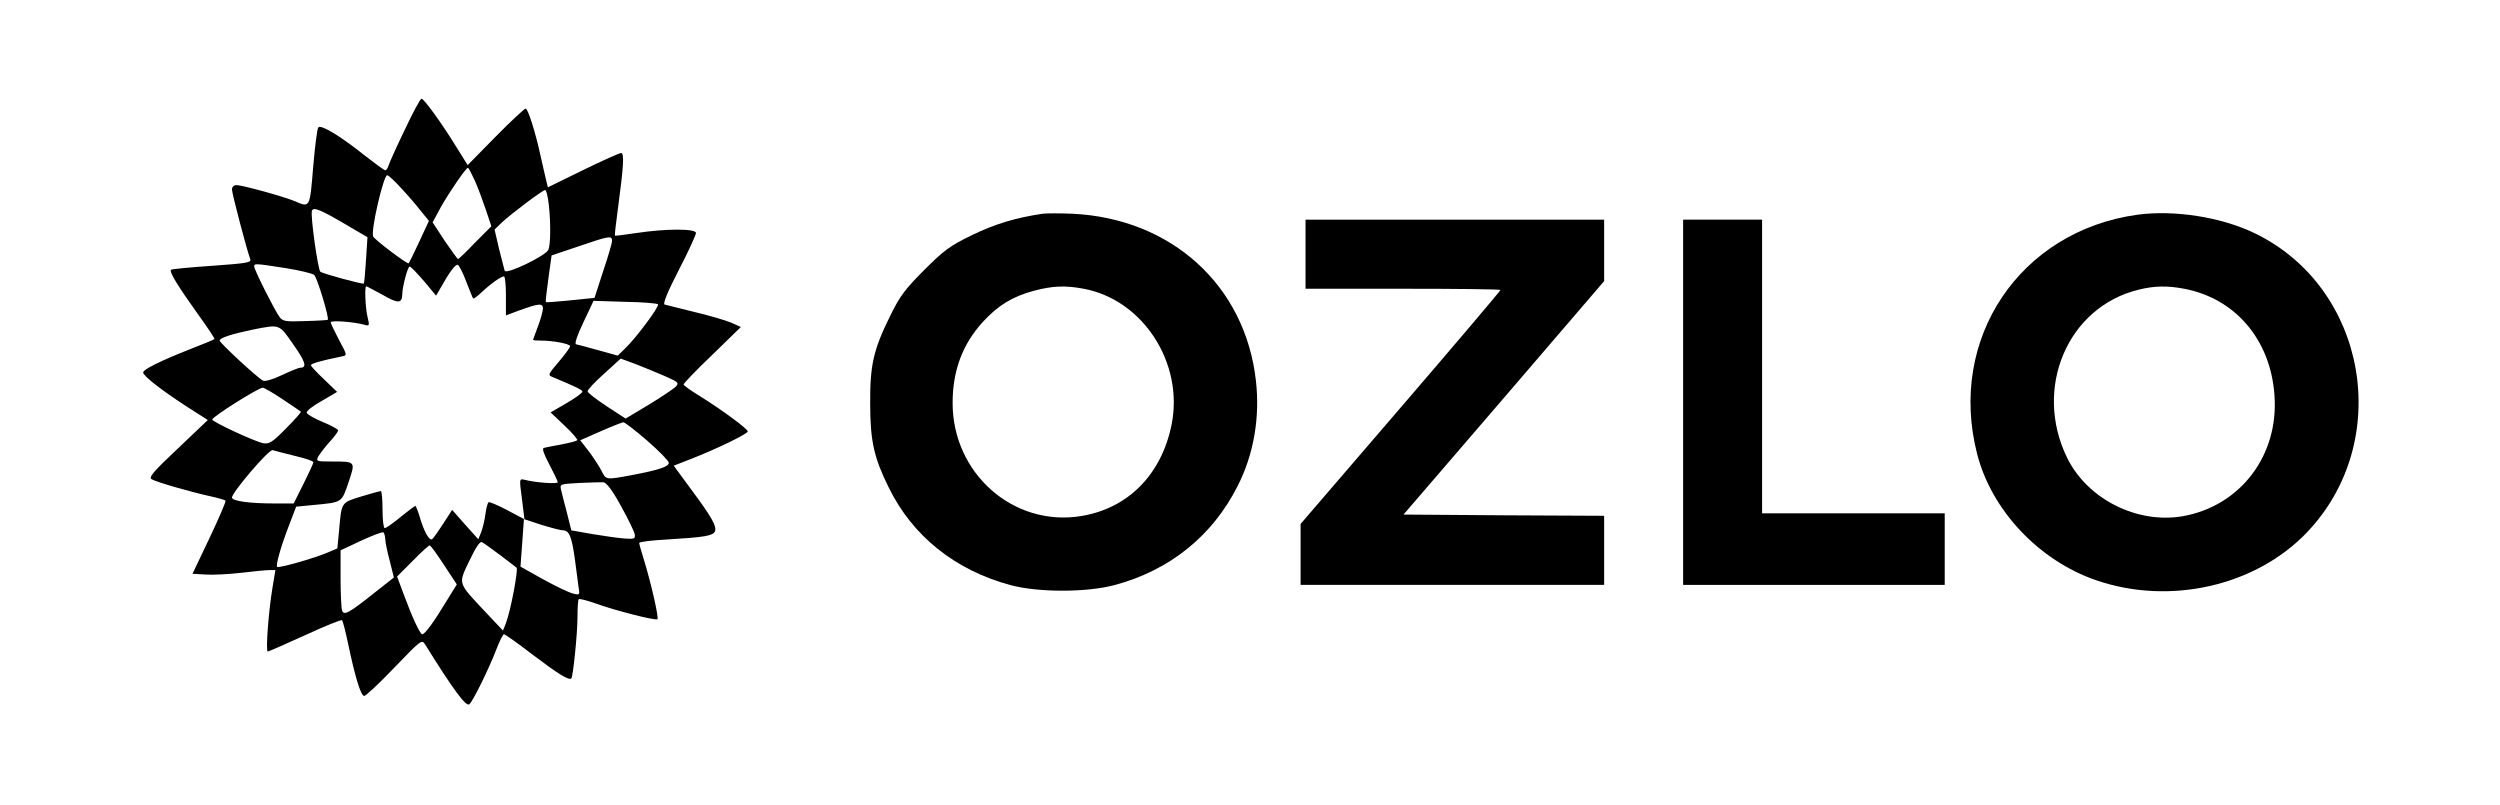
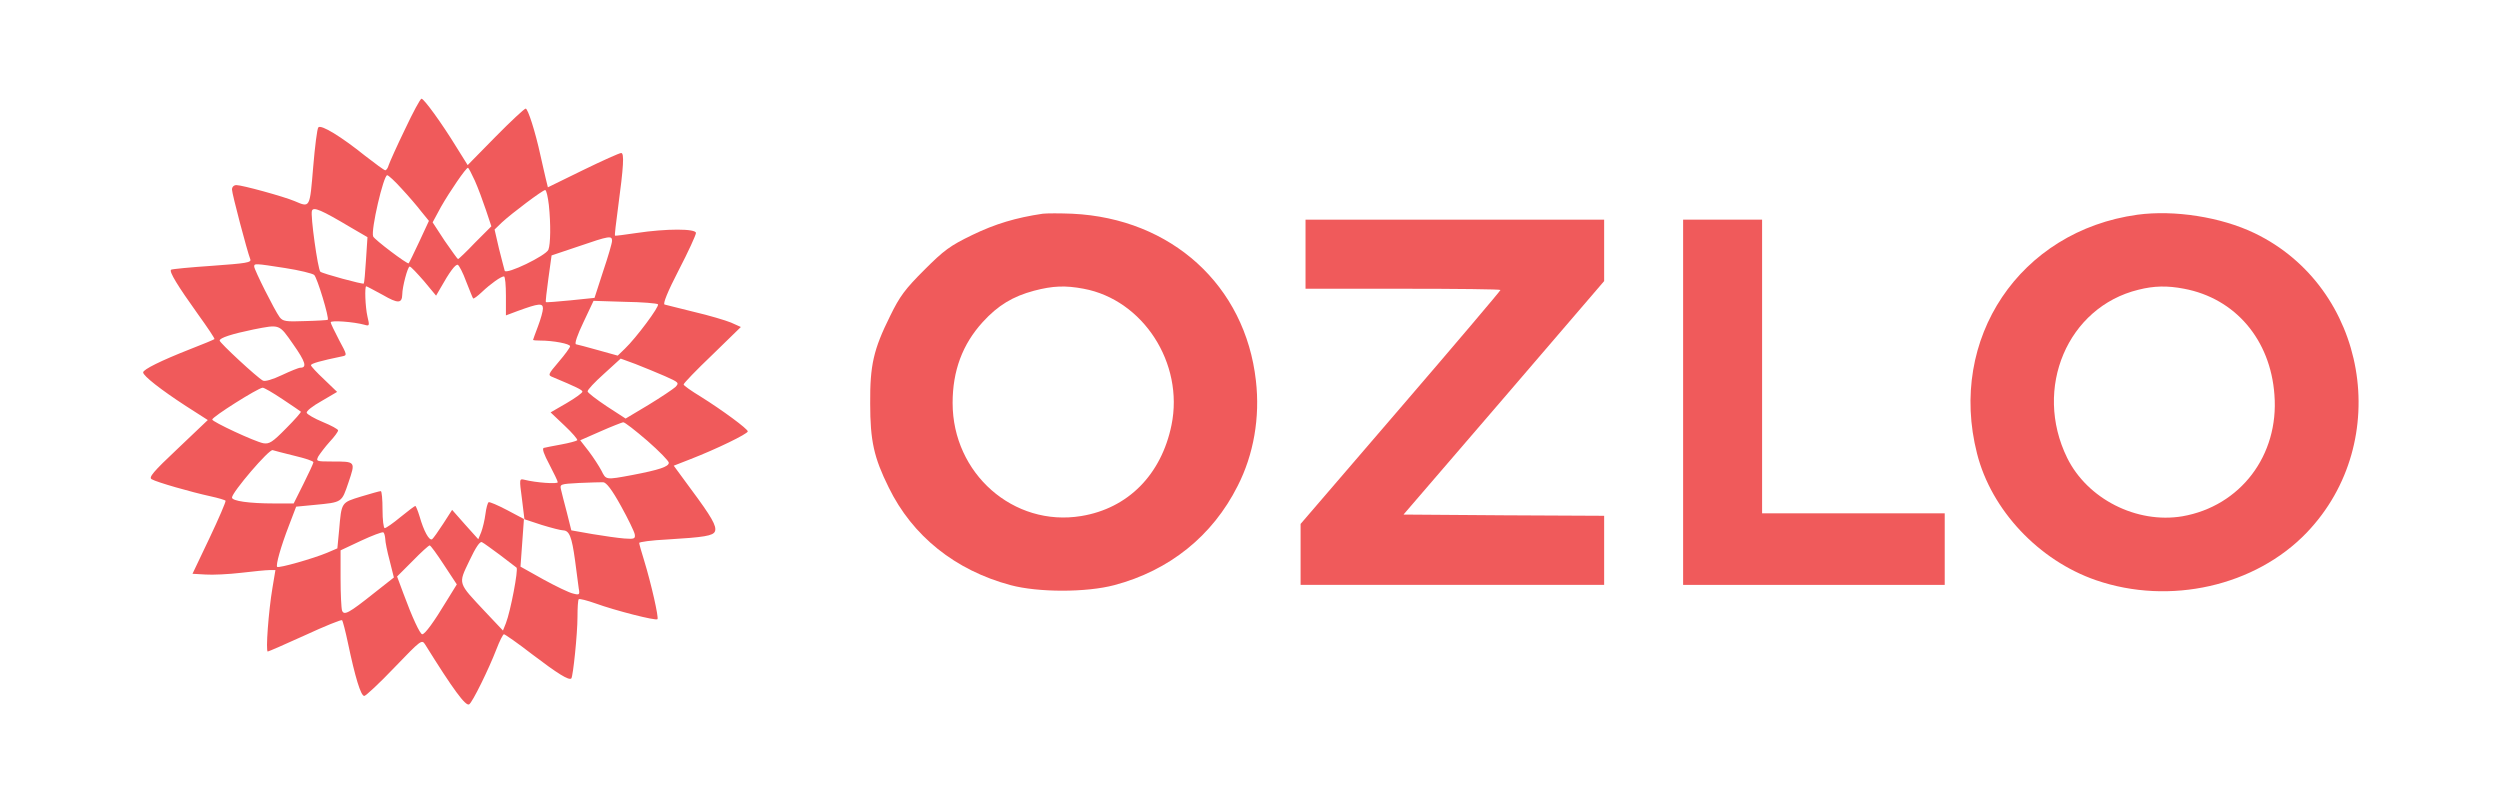
<svg xmlns="http://www.w3.org/2000/svg" version="1.0" width="1013pt" height="326pt" viewBox="0 0 1013 326" preserveAspectRatio="xMidYMid meet">
-   <g transform="translate(0,326) scale(0.1,-0.1)" fill="#000000" stroke="none">
+   <g transform="translate(0,326) scale(0.1,-0.1)" fill="#f05a5b" stroke="none">
    <path d="M1641 2736 c-33 -68 -62 -133 -66 -145 -3 -12 -10 -21 -14 -21 -4 0 -41 27 -82 59 -96 77 -177 127 -189 115 -5 -5 -14 -78 -21 -161 -14 -167 -12 -165 -75 -138 -45 19 -213 65 -236 65 -11 0 -18 -8 -18 -18 0 -17 61 -248 74 -282 6 -14 -16 -17 -154 -27 -88 -6 -163 -13 -167 -16 -8 -8 26 -64 109 -180 39 -54 69 -99 67 -101 -2 -2 -47 -21 -99 -41 -117 -46 -190 -82 -190 -94 0 -14 73 -71 173 -136 l89 -57 -122 -116 c-100 -94 -119 -117 -105 -124 20 -12 160 -52 238 -69 32 -7 59 -15 61 -18 2 -3 -27 -71 -65 -151 l-69 -145 53 -3 c28 -2 93 1 144 7 50 6 102 11 115 11 l24 0 -12 -72 c-16 -95 -28 -258 -19 -258 3 0 72 30 151 66 80 37 147 64 150 61 3 -3 14 -45 24 -93 29 -138 52 -214 66 -214 6 0 62 52 122 115 109 113 111 115 125 93 112 -180 164 -251 178 -242 13 7 80 144 110 222 13 34 27 62 31 62 4 0 56 -36 114 -81 104 -79 149 -107 159 -98 7 8 25 180 25 250 0 36 2 68 5 71 3 3 34 -5 68 -17 80 -29 244 -71 251 -64 6 6 -25 143 -54 238 -11 35 -20 67 -20 71 0 4 51 11 113 14 151 9 187 15 194 33 8 21 -14 59 -98 172 l-69 94 69 27 c103 40 231 102 231 112 0 10 -103 86 -191 141 -38 23 -69 45 -69 49 0 5 52 59 116 120 l116 113 -40 18 c-22 9 -89 29 -149 43 -59 15 -114 28 -120 30 -8 2 12 52 57 139 39 75 70 143 70 151 0 18 -120 18 -240 0 -47 -7 -86 -12 -88 -11 -2 2 4 52 12 111 23 171 26 224 13 224 -7 0 -76 -31 -154 -69 l-143 -70 -9 37 c-5 20 -14 62 -21 92 -21 97 -51 190 -60 190 -5 0 -60 -51 -122 -114 l-113 -115 -45 72 c-60 98 -132 197 -142 197 -5 0 -35 -56 -67 -124z m283 -208 c13 -29 33 -83 45 -119 l22 -66 -66 -66 c-35 -37 -67 -67 -69 -67 -2 0 -26 34 -54 74 l-49 75 34 63 c36 63 101 158 109 158 3 0 15 -24 28 -52z m-297 -32 c28 -30 64 -72 80 -93 l31 -38 -39 -84 c-22 -47 -41 -86 -43 -88 -5 -5 -140 97 -144 109 -10 25 42 248 57 248 5 0 31 -24 58 -54z m597 -67 c8 -77 7 -159 -2 -181 -10 -24 -171 -102 -177 -85 -2 6 -12 47 -23 89 l-18 78 30 29 c40 37 165 131 175 131 5 0 11 -28 15 -61z m-802 -91 l67 -39 -6 -92 c-3 -51 -7 -94 -9 -96 -4 -4 -166 40 -176 48 -10 9 -41 230 -34 247 6 17 37 4 158 -68z m1058 -54 c0 -9 -16 -64 -36 -123 l-35 -108 -97 -10 c-53 -5 -98 -9 -100 -7 -2 1 3 44 10 95 l13 94 110 37 c125 43 135 44 135 22z m-1325 -110 c58 -9 111 -22 118 -28 12 -10 62 -175 55 -182 -2 -1 -43 -4 -92 -5 -78 -3 -90 -1 -103 16 -20 27 -103 192 -103 205 0 13 3 13 125 -6z m734 -55 c14 -35 26 -66 28 -68 2 -3 18 9 36 26 36 34 77 63 89 63 5 0 8 -36 8 -79 l0 -79 48 18 c85 31 102 33 102 10 0 -11 -9 -43 -20 -72 -11 -29 -20 -54 -20 -55 0 -2 13 -3 29 -3 53 0 121 -13 121 -23 0 -5 -21 -34 -46 -63 -45 -53 -45 -54 -22 -63 93 -39 118 -51 118 -58 0 -5 -29 -26 -65 -47 l-64 -37 57 -54 c31 -29 54 -56 51 -59 -3 -3 -32 -11 -65 -17 -32 -6 -64 -12 -71 -14 -7 -3 1 -26 23 -67 18 -35 34 -67 34 -72 0 -8 -88 -2 -135 10 -21 5 -21 4 -10 -78 l10 -82 70 -23 c39 -12 78 -22 87 -22 25 -1 35 -26 48 -121 6 -47 13 -98 15 -114 5 -26 3 -28 -23 -21 -15 3 -69 29 -120 57 l-93 52 7 96 7 97 -68 36 c-38 20 -71 34 -75 32 -4 -2 -10 -24 -13 -48 -3 -24 -11 -57 -17 -73 l-12 -29 -53 59 -53 60 -36 -56 c-20 -31 -40 -59 -45 -63 -12 -7 -34 33 -51 93 -7 23 -15 42 -17 42 -3 0 -29 -20 -60 -45 -30 -25 -59 -45 -64 -45 -5 0 -9 34 -9 75 0 41 -3 75 -7 75 -5 0 -40 -10 -80 -22 -81 -25 -79 -22 -89 -137 l-7 -73 -42 -18 c-55 -23 -195 -63 -202 -57 -6 7 14 80 48 168 l29 76 73 7 c115 11 111 9 139 91 29 86 30 85 -68 85 -63 0 -64 1 -54 21 7 11 27 38 46 59 19 20 34 41 34 46 0 5 -28 20 -62 34 -34 14 -63 31 -65 37 -3 7 24 28 60 48 l63 37 -53 51 c-29 27 -53 53 -53 57 0 7 39 18 126 36 21 4 21 5 -12 66 -18 35 -34 67 -34 72 0 9 94 2 137 -10 20 -6 21 -4 12 33 -9 39 -12 123 -5 123 2 0 32 -16 67 -35 62 -36 78 -35 79 2 0 30 22 113 30 113 5 0 30 -27 58 -59 l49 -59 18 31 c36 64 60 97 70 94 5 -2 21 -32 34 -68z m777 -92 c8 -7 -88 -136 -134 -180 l-29 -28 -79 22 c-43 12 -84 23 -90 24 -7 2 6 39 30 89 l41 87 127 -4 c70 -1 130 -6 134 -10z m-1478 -162 c50 -71 57 -95 29 -95 -7 0 -41 -14 -75 -30 -38 -18 -69 -27 -77 -22 -24 13 -175 153 -175 162 0 11 50 27 137 45 108 21 103 23 161 -60z m1506 -129 c56 -25 59 -27 43 -44 -10 -9 -59 -42 -110 -73 l-92 -55 -77 50 c-42 28 -77 55 -77 60 -1 6 29 38 66 71 l68 62 60 -22 c33 -13 87 -35 119 -49z m-1550 -93 c39 -26 73 -49 75 -51 3 -1 -24 -32 -60 -68 -55 -56 -68 -64 -92 -60 -36 7 -207 87 -207 96 0 11 184 127 204 129 5 1 41 -20 80 -46z m1479 -169 c48 -42 87 -82 87 -89 0 -16 -39 -29 -149 -50 -108 -20 -105 -20 -124 18 -9 17 -32 53 -51 78 l-35 45 82 36 c45 20 87 36 92 37 6 1 49 -33 98 -75z m-1429 -61 c42 -10 76 -21 76 -26 0 -4 -18 -43 -40 -87 l-40 -80 -79 0 c-102 0 -171 10 -171 24 0 21 151 198 165 192 7 -2 47 -13 89 -23z m1322 -203 c29 -52 54 -104 56 -115 3 -18 -2 -20 -42 -17 -25 2 -83 10 -130 18 l-85 15 -18 72 c-11 40 -21 82 -24 94 -5 21 -2 22 73 26 44 2 88 3 98 3 13 -1 35 -29 72 -96z m-955 -133 c0 -12 8 -52 18 -89 l17 -68 -80 -63 c-103 -82 -122 -92 -130 -71 -3 9 -6 67 -6 130 l0 114 83 39 c45 21 85 36 90 34 4 -2 7 -14 8 -26z m464 -65 c33 -25 63 -48 68 -52 8 -7 -24 -176 -43 -225 l-12 -30 -69 73 c-116 124 -113 113 -67 210 26 55 43 80 51 75 7 -3 39 -27 72 -51z m-226 -41 l52 -79 -42 -68 c-50 -83 -87 -134 -98 -134 -9 0 -41 69 -76 164 l-26 70 63 63 c34 35 65 63 69 63 4 0 30 -36 58 -79z" />
    <path d="M4225 2394 c-108 -16 -192 -41 -285 -86 -91 -44 -115 -62 -195 -142 -77 -77 -99 -106 -138 -186 -68 -137 -82 -200 -81 -355 0 -151 15 -219 75 -340 96 -197 270 -336 494 -396 112 -30 307 -30 420 0 223 59 398 199 500 402 65 127 91 278 74 426 -43 386 -342 658 -744 677 -49 2 -103 2 -120 0z m166 -304 c241 -45 407 -302 356 -552 -41 -201 -176 -338 -366 -369 -274 -45 -521 172 -521 458 0 131 40 238 122 328 62 68 122 104 208 127 76 20 127 22 201 8z" />
    <path d="M8661 2390 c-477 -66 -769 -502 -650 -968 58 -229 250 -433 482 -513 299 -103 646 -24 854 193 354 370 245 993 -211 1213 -137 66 -326 95 -475 75z m189 -300 c207 -39 350 -206 366 -430 19 -245 -138 -451 -373 -492 -185 -31 -385 70 -467 237 -138 282 2 611 289 681 63 16 118 17 185 4z" />
    <path d="M5290 2230 l0 -140 395 0 c217 0 395 -2 395 -5 0 -3 -182 -218 -405 -477 l-405 -471 0 -124 0 -123 615 0 615 0 0 140 0 140 -406 2 -407 3 407 473 406 473 0 125 0 124 -605 0 -605 0 0 -140z" />
    <path d="M6820 1630 l0 -740 530 0 530 0 0 145 0 145 -370 0 -370 0 0 595 0 595 -160 0 -160 0 0 -740z" />
  </g>
</svg>
